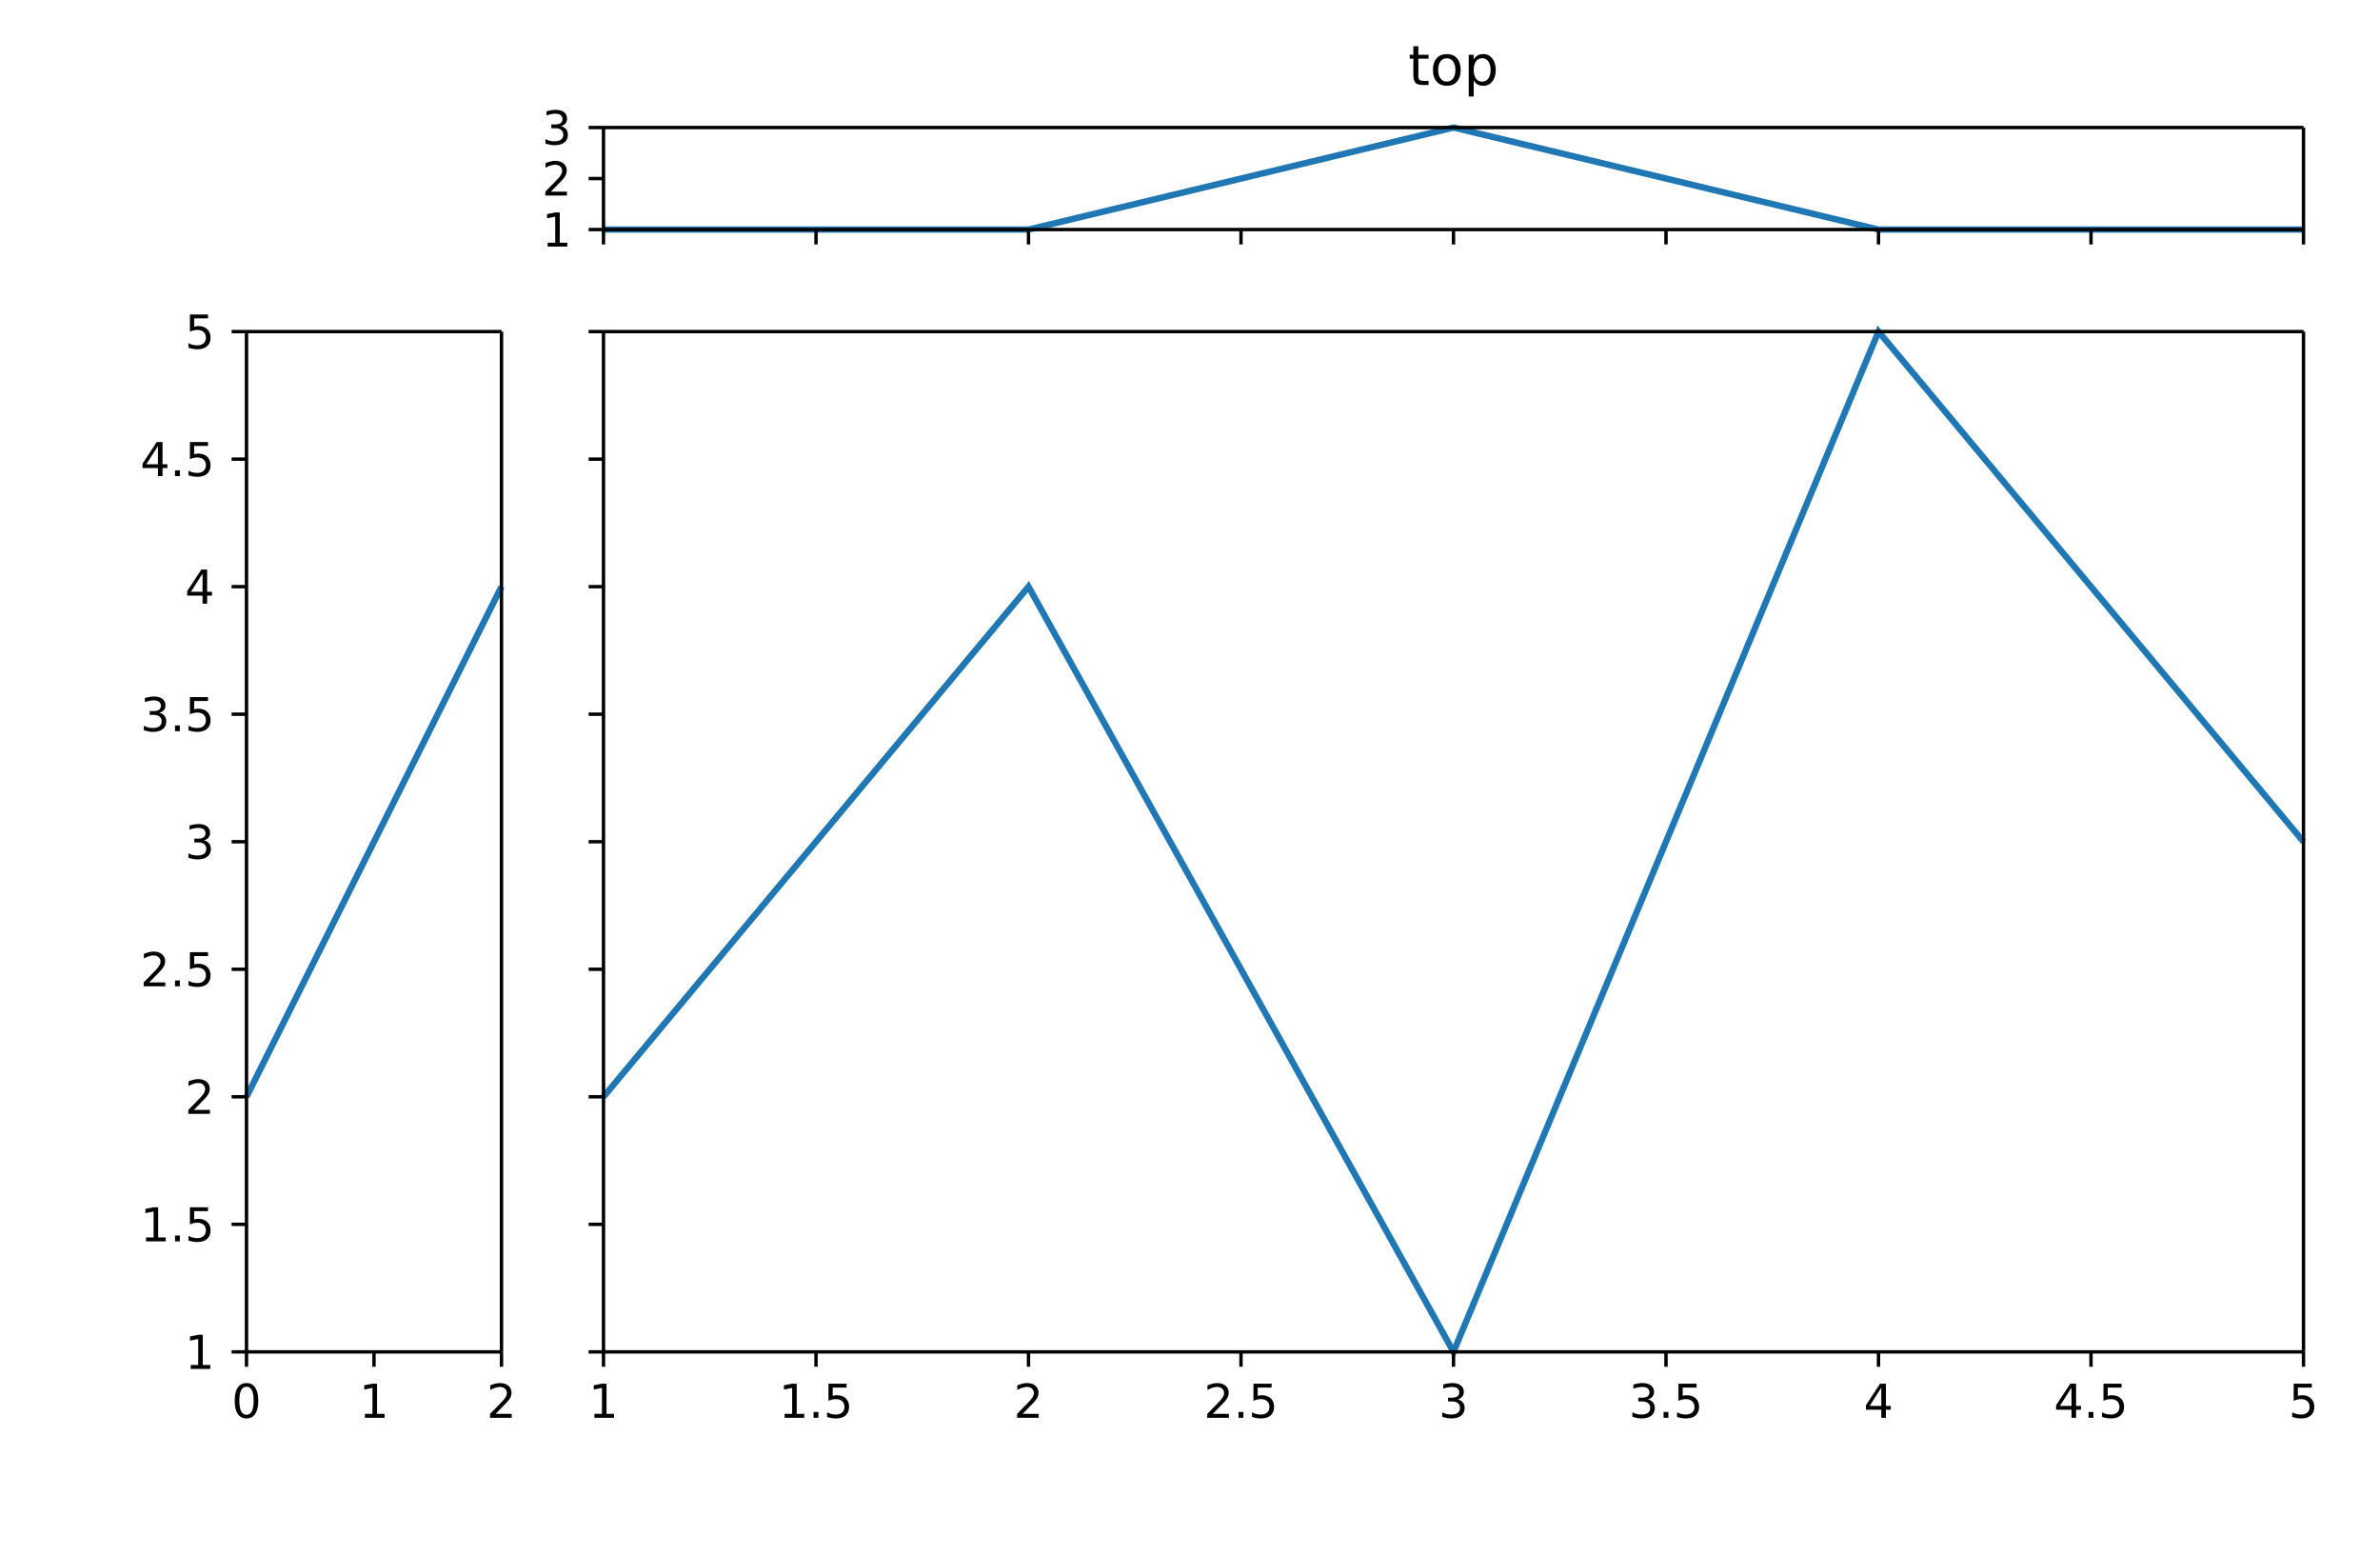
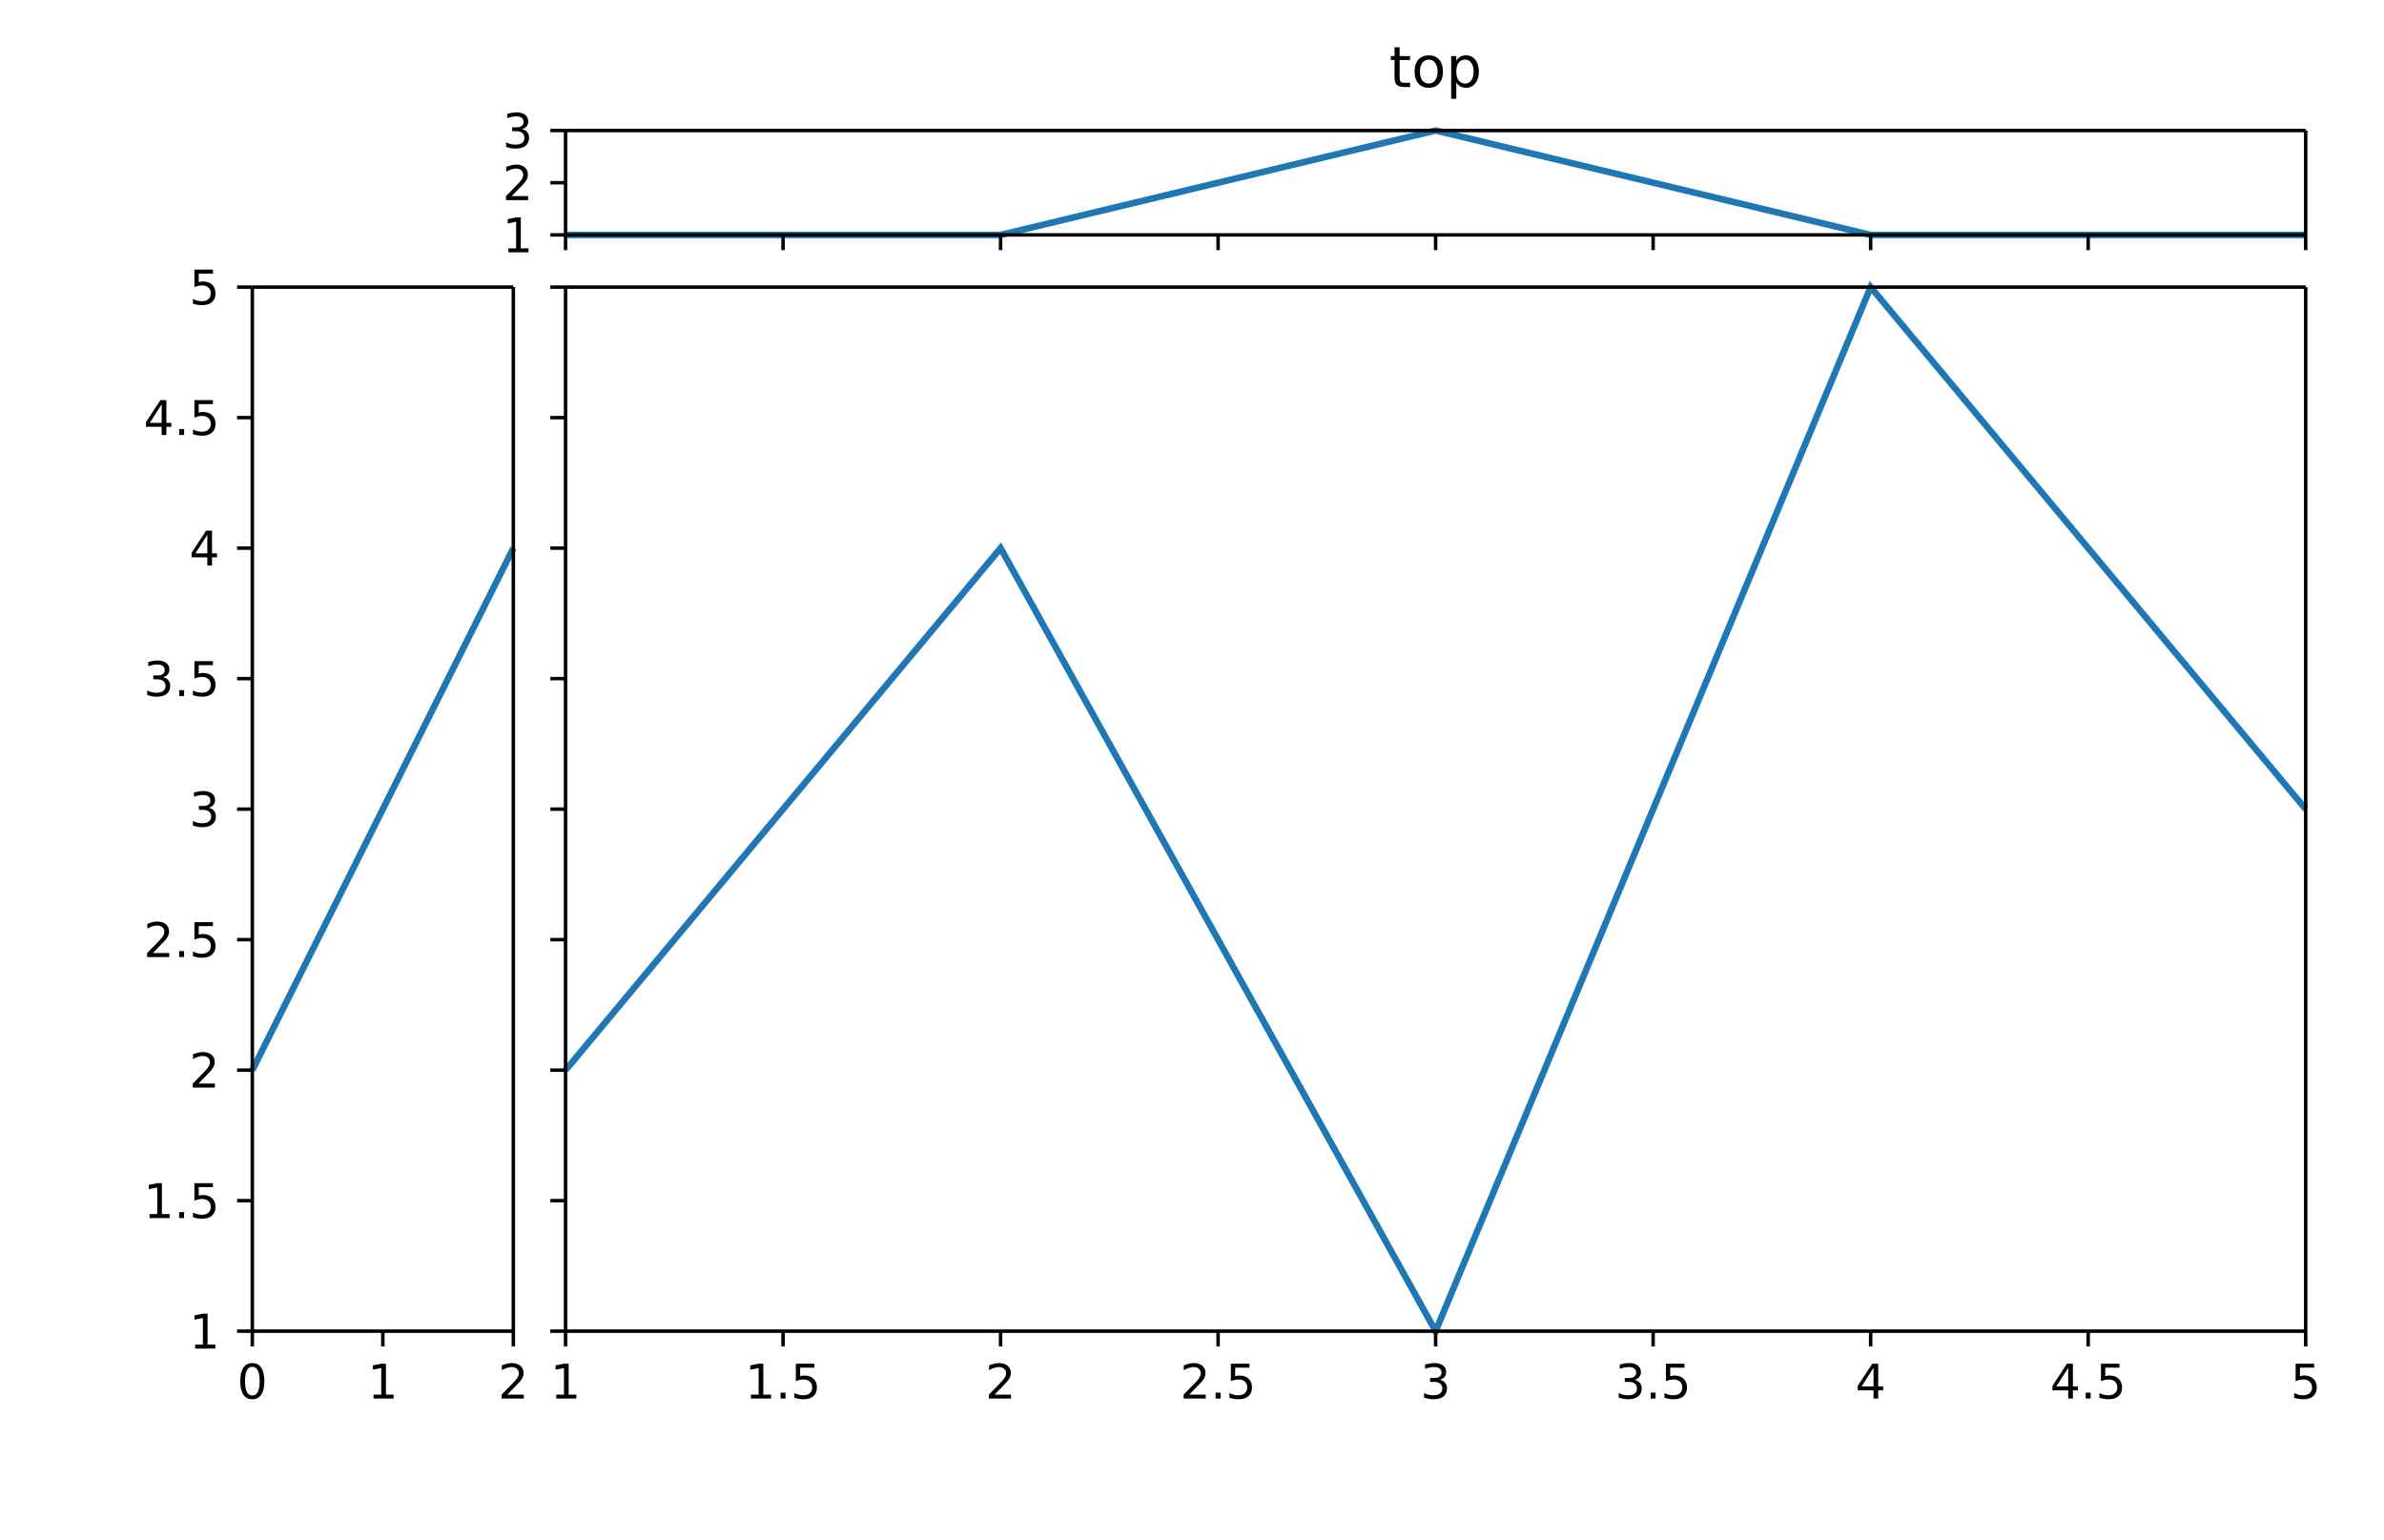
- <svg xmlns="http://www.w3.org/2000/svg" width="560" height="366" viewBox="0 0 560 366" font-family="DejaVu Sans, Bitstream Vera Sans, Verdana, Arial, sans-serif" font-size="11" style="background:#fff" data-plotlet-version="0.4.0" data-plotlet-schema="2" data-plotlet-kind="layout">
-   <g transform="translate(142.00,30.00)" data-plotlet-kind="panel" data-plotlet-title="top" data-plotlet-xscale="linear" data-plotlet-yscale="linear" data-plotlet-xlim="1.0,5.0" data-plotlet-ylim="1.0,3.0" data-plotlet-panel-bbox="130,0,430,66" data-plotlet-data-area="12,30,400,24">
+ <svg xmlns="http://www.w3.org/2000/svg" width="548" height="354" viewBox="0 0 548 354" font-family="DejaVu Sans, Bitstream Vera Sans, Verdana, Arial, sans-serif" font-size="11" style="background:#fff" data-plotlet-version="0.4.0" data-plotlet-schema="2" data-plotlet-kind="layout">
+   <g transform="translate(130.00,30.00)" data-plotlet-kind="panel" data-plotlet-title="top" data-plotlet-xscale="linear" data-plotlet-yscale="linear" data-plotlet-xlim="1.0,5.0" data-plotlet-ylim="1.0,3.0" data-plotlet-panel-bbox="124,0,424,60" data-plotlet-data-area="6,30,400,24">
    <g class="plotlet-artist" data-plotlet-type="line" data-plotlet-index="0" data-plotlet-color="#1f77b4" data-plotlet-n="5" data-plotlet-x-min="1" data-plotlet-x-max="5" data-plotlet-y-min="1" data-plotlet-y-max="3">
      <path d="M0.00,24.00L100.00,24.00L200.00,0.00L300.00,24.00L400.00,24.00" fill="none" stroke="#1f77b4" stroke-width="1.5" />
    </g>
-     <line x1="0" y1="0" x2="400.0" y2="0" stroke="#000000" stroke-width="0.8" />
-     <line x1="0" y1="24.0" x2="400.0" y2="24.0" stroke="#000000" stroke-width="0.8" />
+     <line x1="0" y1="0" x2="400" y2="0" stroke="#000000" stroke-width="0.8" />
+     <line x1="0" y1="24.0" x2="400" y2="24.0" stroke="#000000" stroke-width="0.8" />
    <line x1="0" y1="0" x2="0" y2="24.0" stroke="#000000" stroke-width="0.8" />
-     <line x1="400.0" y1="0" x2="400.0" y2="24.0" stroke="#000000" stroke-width="0.8" />
+     <line x1="400" y1="0" x2="400" y2="24.0" stroke="#000000" stroke-width="0.8" />
    <line x1="0.00" x2="0.00" y1="24.0" y2="27.5" stroke="#000000" stroke-width="0.8" />
    <line x1="50.00" x2="50.00" y1="24.0" y2="27.5" stroke="#000000" stroke-width="0.8" />
    <line x1="100.00" x2="100.00" y1="24.0" y2="27.5" stroke="#000000" stroke-width="0.8" />
    <line x1="150.00" x2="150.00" y1="24.0" y2="27.5" stroke="#000000" stroke-width="0.8" />
    <line x1="200.00" x2="200.00" y1="24.0" y2="27.5" stroke="#000000" stroke-width="0.8" />
    <line x1="250.00" x2="250.00" y1="24.0" y2="27.5" stroke="#000000" stroke-width="0.8" />
    <line x1="300.00" x2="300.00" y1="24.0" y2="27.5" stroke="#000000" stroke-width="0.8" />
    <line x1="350.00" x2="350.00" y1="24.0" y2="27.5" stroke="#000000" stroke-width="0.8" />
    <line x1="400.00" x2="400.00" y1="24.0" y2="27.5" stroke="#000000" stroke-width="0.8" />
    <line x1="0" x2="-3.5" y1="24.00" y2="24.00" stroke="#000000" stroke-width="0.8" />
    <path d="M-13.134 27.087H-11.362V20.969L-13.29 21.356V20.368L-11.373 19.981H-10.288V27.087H-8.515V28.0H-13.134Z" fill="#000" />
    <line x1="0" x2="-3.5" y1="12.00" y2="12.00" stroke="#000000" stroke-width="0.8" />
    <path d="M-12.388 15.087H-8.601V16.0H-13.693V15.087Q-13.075 14.448 -12.009 13.371Q-10.943 12.294 -10.669 11.982Q-10.148 11.397 -9.941 10.991Q-9.734 10.586 -9.734 10.194Q-9.734 9.555 -10.183 9.152Q-10.631 8.749 -11.351 8.749Q-11.861 8.749 -12.428 8.926Q-12.995 9.104 -13.639 9.463V8.368Q-12.984 8.104 -12.415 7.97Q-11.845 7.836 -11.373 7.836Q-10.126 7.836 -9.385 8.459Q-8.644 9.082 -8.644 10.124Q-8.644 10.618 -8.829 11.061Q-9.015 11.504 -9.503 12.106Q-9.638 12.262 -10.357 13.006Q-11.077 13.75 -12.388 15.087Z" fill="#000" />
    <line x1="0" x2="-3.5" y1="0.00" y2="0.00" stroke="#000000" stroke-width="0.8" />
    <path d="M-10.035 -0.324Q-9.256 -0.157 -8.819 0.369Q-8.381 0.896 -8.381 1.669Q-8.381 2.856 -9.197 3.506Q-10.014 4.156 -11.518 4.156Q-12.022 4.156 -12.557 4.056Q-13.091 3.957 -13.661 3.758V2.711Q-13.209 2.974 -12.672 3.108Q-12.135 3.243 -11.55 3.243Q-10.529 3.243 -9.995 2.84Q-9.46 2.437 -9.46 1.669Q-9.46 0.96 -9.957 0.56Q-10.454 0.16 -11.34 0.16H-12.275V-0.732H-11.297Q-10.497 -0.732 -10.073 -1.052Q-9.648 -1.371 -9.648 -1.973Q-9.648 -2.59 -10.086 -2.921Q-10.524 -3.251 -11.34 -3.251Q-11.786 -3.251 -12.296 -3.154Q-12.807 -3.058 -13.419 -2.854V-3.82Q-12.801 -3.992 -12.261 -4.078Q-11.722 -4.164 -11.244 -4.164Q-10.008 -4.164 -9.289 -3.603Q-8.569 -3.042 -8.569 -2.085Q-8.569 -1.419 -8.95 -0.96Q-9.332 -0.501 -10.035 -0.324Z" fill="#000" />
    <path d="M191.729 -19.128V-17.109H194.135V-16.202H191.729V-12.342Q191.729 -11.473 191.967 -11.225Q192.205 -10.978 192.935 -10.978H194.135V-10.0H192.935Q191.583 -10.0 191.069 -10.505Q190.555 -11.009 190.555 -12.342V-16.202H189.698V-17.109H190.555V-19.128ZM198.426 -16.291Q197.486 -16.291 196.94 -15.557Q196.395 -14.824 196.395 -13.548Q196.395 -12.272 196.937 -11.539Q197.48 -10.806 198.426 -10.806Q199.359 -10.806 199.905 -11.542Q200.451 -12.279 200.451 -13.548Q200.451 -14.812 199.905 -15.551Q199.359 -16.291 198.426 -16.291ZM198.426 -17.281Q199.949 -17.281 200.819 -16.291Q201.688 -15.3 201.688 -13.548Q201.688 -11.803 200.819 -10.809Q199.949 -9.816 198.426 -9.816Q196.896 -9.816 196.03 -10.809Q195.163 -11.803 195.163 -13.548Q195.163 -15.3 196.03 -16.291Q196.896 -17.281 198.426 -17.281ZM204.754 -11.066V-7.296H203.58V-17.109H204.754V-16.03Q205.123 -16.665 205.684 -16.973Q206.246 -17.281 207.027 -17.281Q208.322 -17.281 209.131 -16.252Q209.94 -15.224 209.94 -13.548Q209.94 -11.873 209.131 -10.844Q208.322 -9.816 207.027 -9.816Q206.246 -9.816 205.684 -10.124Q205.123 -10.432 204.754 -11.066ZM208.728 -13.548Q208.728 -14.837 208.198 -15.57Q207.668 -16.303 206.741 -16.303Q205.814 -16.303 205.284 -15.57Q204.754 -14.837 204.754 -13.548Q204.754 -12.26 205.284 -11.527Q205.814 -10.793 206.741 -10.793Q207.668 -10.793 208.198 -11.527Q208.728 -12.26 208.728 -13.548Z" fill="#000" />
  </g>
-   <g transform="translate(58.00,78.00)" data-plotlet-kind="panel" data-plotlet-title="tree" data-plotlet-xscale="linear" data-plotlet-yscale="linear" data-plotlet-xlim="0.0,2.0" data-plotlet-ylim="1.0,5.0" data-plotlet-panel-bbox="0,66,130,300" data-plotlet-data-area="58,12,60,240">
+   <g transform="translate(58.00,66.00)" data-plotlet-kind="panel" data-plotlet-title="tree" data-plotlet-xscale="linear" data-plotlet-yscale="linear" data-plotlet-xlim="0.0,2.0" data-plotlet-ylim="1.0,5.0" data-plotlet-panel-bbox="0,60,124,294" data-plotlet-data-area="58,6,60,240">
    <g class="plotlet-artist" data-plotlet-type="line" data-plotlet-index="0" data-plotlet-color="#1f77b4" data-plotlet-n="3" data-plotlet-x-min="0" data-plotlet-x-max="2" data-plotlet-y-min="2" data-plotlet-y-max="4">
      <path d="M0.00,180.00L30.00,120.00L60.00,60.00" fill="none" stroke="#1f77b4" stroke-width="1.5" />
    </g>
    <line x1="0" y1="0" x2="60.0" y2="0" stroke="#000000" stroke-width="0.8" />
    <line x1="0" y1="240.0" x2="60.0" y2="240.0" stroke="#000000" stroke-width="0.8" />
    <line x1="0" y1="0" x2="0" y2="240.0" stroke="#000000" stroke-width="0.8" />
    <line x1="60.0" y1="0" x2="60.0" y2="240.0" stroke="#000000" stroke-width="0.8" />
    <line x1="0.00" x2="0.00" y1="240.0" y2="243.5" stroke="#000000" stroke-width="0.8" />
    <path d="M-0.003 248.195Q-0.841 248.195 -1.262 249.02Q-1.684 249.844 -1.684 251.499Q-1.684 253.147 -1.262 253.972Q-0.841 254.796 -0.003 254.796Q0.841 254.796 1.262 253.972Q1.684 253.147 1.684 251.499Q1.684 249.844 1.262 249.02Q0.841 248.195 -0.003 248.195ZM-0.003 247.336Q1.345 247.336 2.057 248.402Q2.769 249.468 2.769 251.499Q2.769 253.523 2.057 254.59Q1.345 255.656 -0.003 255.656Q-1.351 255.656 -2.062 254.59Q-2.774 253.523 -2.774 251.499Q-2.774 249.468 -2.062 248.402Q-1.351 247.336 -0.003 247.336Z" fill="#000" />
    <line x1="30.00" x2="30.00" y1="240.0" y2="243.5" stroke="#000000" stroke-width="0.8" />
    <path d="M27.865 254.587H29.637V248.469L27.709 248.856V247.868L29.627 247.481H30.712V254.587H32.484V255.5H27.865Z" fill="#000" />
    <line x1="60.00" x2="60.00" y1="240.0" y2="243.5" stroke="#000000" stroke-width="0.8" />
    <path d="M58.612 254.587H62.398V255.5H57.306V254.587Q57.924 253.948 58.99 252.871Q60.056 251.794 60.33 251.482Q60.851 250.897 61.058 250.491Q61.265 250.086 61.265 249.694Q61.265 249.055 60.816 248.652Q60.368 248.249 59.648 248.249Q59.138 248.249 58.571 248.426Q58.005 248.604 57.36 248.963V247.868Q58.015 247.604 58.585 247.47Q59.154 247.336 59.627 247.336Q60.873 247.336 61.614 247.959Q62.355 248.582 62.355 249.624Q62.355 250.118 62.17 250.561Q61.985 251.004 61.496 251.606Q61.362 251.762 60.642 252.506Q59.922 253.25 58.612 254.587Z" fill="#000" />
    <line x1="0" x2="-3.5" y1="240.00" y2="240.00" stroke="#000000" stroke-width="0.8" />
    <path d="M-13.134 243.087H-11.362V236.969L-13.29 237.356V236.368L-11.373 235.981H-10.288V243.087H-8.515V244.0H-13.134Z" fill="#000" />
    <line x1="0" x2="-3.5" y1="210.00" y2="210.00" stroke="#000000" stroke-width="0.8" />
    <path d="M-23.629 213.087H-21.857V206.969L-23.785 207.356V206.368L-21.868 205.981H-20.783V213.087H-19.01V214.0H-23.629ZM-16.819 212.636H-15.686V214.0H-16.819ZM-13.312 205.981H-9.052V206.894H-12.318V208.86Q-12.082 208.779 -11.845 208.739Q-11.609 208.699 -11.373 208.699Q-10.03 208.699 -9.246 209.435Q-8.461 210.17 -8.461 211.427Q-8.461 212.722 -9.267 213.439Q-10.073 214.156 -11.539 214.156Q-12.044 214.156 -12.568 214.07Q-13.091 213.984 -13.65 213.812V212.722Q-13.167 212.985 -12.651 213.114Q-12.135 213.243 -11.561 213.243Q-10.631 213.243 -10.089 212.754Q-9.546 212.265 -9.546 211.427Q-9.546 210.589 -10.089 210.101Q-10.631 209.612 -11.561 209.612Q-11.996 209.612 -12.428 209.708Q-12.86 209.805 -13.312 210.009Z" fill="#000" />
    <line x1="0" x2="-3.5" y1="180.00" y2="180.00" stroke="#000000" stroke-width="0.8" />
    <path d="M-12.388 183.087H-8.601V184.0H-13.693V183.087Q-13.075 182.448 -12.009 181.371Q-10.943 180.294 -10.669 179.982Q-10.148 179.397 -9.941 178.991Q-9.734 178.586 -9.734 178.194Q-9.734 177.555 -10.183 177.152Q-10.631 176.749 -11.351 176.749Q-11.861 176.749 -12.428 176.926Q-12.995 177.104 -13.639 177.463V176.368Q-12.984 176.104 -12.415 175.97Q-11.845 175.836 -11.373 175.836Q-10.126 175.836 -9.385 176.459Q-8.644 177.082 -8.644 178.124Q-8.644 178.618 -8.829 179.061Q-9.015 179.504 -9.503 180.106Q-9.638 180.262 -10.357 181.006Q-11.077 181.75 -12.388 183.087Z" fill="#000" />
    <line x1="0" x2="-3.5" y1="150.00" y2="150.00" stroke="#000000" stroke-width="0.8" />
    <path d="M-22.883 153.087H-19.096V154.0H-24.188V153.087Q-23.57 152.448 -22.504 151.371Q-21.438 150.294 -21.164 149.982Q-20.643 149.397 -20.436 148.991Q-20.229 148.586 -20.229 148.194Q-20.229 147.555 -20.678 147.152Q-21.126 146.749 -21.846 146.749Q-22.356 146.749 -22.923 146.926Q-23.49 147.104 -24.134 147.463V146.368Q-23.479 146.104 -22.91 145.97Q-22.34 145.836 -21.868 145.836Q-20.622 145.836 -19.88 146.459Q-19.139 147.082 -19.139 148.124Q-19.139 148.618 -19.324 149.061Q-19.51 149.504 -19.999 150.106Q-20.133 150.262 -20.853 151.006Q-21.572 151.75 -22.883 153.087ZM-16.819 152.636H-15.686V154.0H-16.819ZM-13.312 145.981H-9.052V146.894H-12.318V148.86Q-12.082 148.779 -11.845 148.739Q-11.609 148.699 -11.373 148.699Q-10.03 148.699 -9.246 149.435Q-8.461 150.17 -8.461 151.427Q-8.461 152.722 -9.267 153.439Q-10.073 154.156 -11.539 154.156Q-12.044 154.156 -12.568 154.07Q-13.091 153.984 -13.65 153.812V152.722Q-13.167 152.985 -12.651 153.114Q-12.135 153.243 -11.561 153.243Q-10.631 153.243 -10.089 152.754Q-9.546 152.265 -9.546 151.427Q-9.546 150.589 -10.089 150.101Q-10.631 149.612 -11.561 149.612Q-11.996 149.612 -12.428 149.708Q-12.86 149.805 -13.312 150.009Z" fill="#000" />
    <line x1="0" x2="-3.5" y1="120.00" y2="120.00" stroke="#000000" stroke-width="0.8" />
    <path d="M-10.035 119.676Q-9.256 119.843 -8.819 120.369Q-8.381 120.896 -8.381 121.669Q-8.381 122.856 -9.197 123.506Q-10.014 124.156 -11.518 124.156Q-12.022 124.156 -12.557 124.056Q-13.091 123.957 -13.661 123.758V122.711Q-13.209 122.974 -12.672 123.108Q-12.135 123.243 -11.55 123.243Q-10.529 123.243 -9.995 122.84Q-9.46 122.437 -9.46 121.669Q-9.46 120.96 -9.957 120.56Q-10.454 120.16 -11.34 120.16H-12.275V119.268H-11.297Q-10.497 119.268 -10.073 118.948Q-9.648 118.629 -9.648 118.027Q-9.648 117.41 -10.086 117.079Q-10.524 116.749 -11.34 116.749Q-11.786 116.749 -12.296 116.846Q-12.807 116.942 -13.419 117.146V116.18Q-12.801 116.008 -12.261 115.922Q-11.722 115.836 -11.244 115.836Q-10.008 115.836 -9.289 116.397Q-8.569 116.958 -8.569 117.915Q-8.569 118.581 -8.95 119.04Q-9.332 119.499 -10.035 119.676Z" fill="#000" />
    <line x1="0" x2="-3.5" y1="90.00" y2="90.00" stroke="#000000" stroke-width="0.8" />
    <path d="M-20.53 89.676Q-19.751 89.843 -19.314 90.369Q-18.876 90.896 -18.876 91.669Q-18.876 92.856 -19.692 93.506Q-20.509 94.156 -22.013 94.156Q-22.518 94.156 -23.052 94.056Q-23.586 93.957 -24.156 93.758V92.711Q-23.705 92.974 -23.167 93.108Q-22.63 93.243 -22.045 93.243Q-21.024 93.243 -20.49 92.84Q-19.956 92.437 -19.956 91.669Q-19.956 90.96 -20.452 90.56Q-20.949 90.16 -21.835 90.16H-22.77V89.268H-21.792Q-20.992 89.268 -20.568 88.948Q-20.144 88.629 -20.144 88.027Q-20.144 87.41 -20.581 87.079Q-21.019 86.749 -21.835 86.749Q-22.281 86.749 -22.792 86.846Q-23.302 86.942 -23.914 87.146V86.18Q-23.296 86.008 -22.757 85.922Q-22.217 85.836 -21.739 85.836Q-20.503 85.836 -19.784 86.397Q-19.064 86.958 -19.064 87.915Q-19.064 88.581 -19.445 89.04Q-19.827 89.499 -20.53 89.676ZM-16.819 92.636H-15.686V94.0H-16.819ZM-13.312 85.981H-9.052V86.894H-12.318V88.86Q-12.082 88.779 -11.845 88.739Q-11.609 88.699 -11.373 88.699Q-10.03 88.699 -9.246 89.435Q-8.461 90.17 -8.461 91.427Q-8.461 92.722 -9.267 93.439Q-10.073 94.156 -11.539 94.156Q-12.044 94.156 -12.568 94.07Q-13.091 93.984 -13.65 93.812V92.722Q-13.167 92.985 -12.651 93.114Q-12.135 93.243 -11.561 93.243Q-10.631 93.243 -10.089 92.754Q-9.546 92.265 -9.546 91.427Q-9.546 90.589 -10.089 90.101Q-10.631 89.612 -11.561 89.612Q-11.996 89.612 -12.428 89.708Q-12.86 89.805 -13.312 90.009Z" fill="#000" />
    <line x1="0" x2="-3.5" y1="60.00" y2="60.00" stroke="#000000" stroke-width="0.8" />
    <path d="M-10.341 56.926 -13.081 61.207H-10.341ZM-10.626 55.981H-9.262V61.207H-8.118V62.109H-9.262V64.0H-10.341V62.109H-13.961V61.062Z" fill="#000" />
    <line x1="0" x2="-3.5" y1="30.00" y2="30.00" stroke="#000000" stroke-width="0.8" />
    <path d="M-20.836 26.926 -23.576 31.207H-20.836ZM-21.121 25.981H-19.757V31.207H-18.613V32.109H-19.757V34.0H-20.836V32.109H-24.457V31.062ZM-16.819 32.636H-15.686V34.0H-16.819ZM-13.312 25.981H-9.052V26.894H-12.318V28.86Q-12.082 28.779 -11.845 28.739Q-11.609 28.699 -11.373 28.699Q-10.03 28.699 -9.246 29.435Q-8.461 30.17 -8.461 31.427Q-8.461 32.722 -9.267 33.439Q-10.073 34.156 -11.539 34.156Q-12.044 34.156 -12.568 34.07Q-13.091 33.984 -13.65 33.812V32.722Q-13.167 32.985 -12.651 33.114Q-12.135 33.243 -11.561 33.243Q-10.631 33.243 -10.089 32.754Q-9.546 32.265 -9.546 31.427Q-9.546 30.589 -10.089 30.101Q-10.631 29.612 -11.561 29.612Q-11.996 29.612 -12.428 29.708Q-12.86 29.805 -13.312 30.009Z" fill="#000" />
    <line x1="0" x2="-3.5" y1="0.00" y2="0.00" stroke="#000000" stroke-width="0.8" />
    <path d="M-13.312 -4.019H-9.052V-3.106H-12.318V-1.14Q-12.082 -1.221 -11.845 -1.261Q-11.609 -1.301 -11.373 -1.301Q-10.03 -1.301 -9.246 -0.565Q-8.461 0.17 -8.461 1.427Q-8.461 2.722 -9.267 3.439Q-10.073 4.156 -11.539 4.156Q-12.044 4.156 -12.568 4.07Q-13.091 3.984 -13.65 3.812V2.722Q-13.167 2.985 -12.651 3.114Q-12.135 3.243 -11.561 3.243Q-10.631 3.243 -10.089 2.754Q-9.546 2.265 -9.546 1.427Q-9.546 0.589 -10.089 0.101Q-10.631 -0.388 -11.561 -0.388Q-11.996 -0.388 -12.428 -0.292Q-12.86 -0.195 -13.312 0.009Z" fill="#000" />
  </g>
-   <g transform="translate(142.00,78.00)" data-plotlet-kind="panel" data-plotlet-title="main" data-plotlet-xscale="linear" data-plotlet-yscale="linear" data-plotlet-xlim="1.0,5.0" data-plotlet-ylim="1.0,5.0" data-plotlet-panel-bbox="130,66,430,300" data-plotlet-data-area="12,12,400,240">
+   <g transform="translate(130.00,66.00)" data-plotlet-kind="panel" data-plotlet-title="main" data-plotlet-xscale="linear" data-plotlet-yscale="linear" data-plotlet-xlim="1.0,5.0" data-plotlet-ylim="1.0,5.0" data-plotlet-panel-bbox="124,60,424,294" data-plotlet-data-area="6,6,400,240">
    <g class="plotlet-artist" data-plotlet-type="line" data-plotlet-index="0" data-plotlet-color="#1f77b4" data-plotlet-n="5" data-plotlet-x-min="1" data-plotlet-x-max="5" data-plotlet-y-min="1" data-plotlet-y-max="5">
      <path d="M0.00,180.00L100.00,60.00L200.00,240.00L300.00,0.00L400.00,120.00" fill="none" stroke="#1f77b4" stroke-width="1.5" />
    </g>
-     <line x1="0" y1="0" x2="400.0" y2="0" stroke="#000000" stroke-width="0.8" />
-     <line x1="0" y1="240.0" x2="400.0" y2="240.0" stroke="#000000" stroke-width="0.8" />
+     <line x1="0" y1="0" x2="400" y2="0" stroke="#000000" stroke-width="0.8" />
+     <line x1="0" y1="240.0" x2="400" y2="240.0" stroke="#000000" stroke-width="0.8" />
    <line x1="0" y1="0" x2="0" y2="240.0" stroke="#000000" stroke-width="0.8" />
-     <line x1="400.0" y1="0" x2="400.0" y2="240.0" stroke="#000000" stroke-width="0.8" />
+     <line x1="400" y1="0" x2="400" y2="240.0" stroke="#000000" stroke-width="0.8" />
    <line x1="0.00" x2="0.00" y1="240.0" y2="243.5" stroke="#000000" stroke-width="0.8" />
    <path d="M-2.135 254.587H-0.363V248.469L-2.291 248.856V247.868L-0.373 247.481H0.712V254.587H2.484V255.5H-2.135Z" fill="#000" />
    <line x1="50.00" x2="50.00" y1="240.0" y2="243.5" stroke="#000000" stroke-width="0.8" />
    <path d="M42.617 254.587H44.39V248.469L42.462 248.856V247.868L44.379 247.481H45.464V254.587H47.237V255.5H42.617ZM49.428 254.136H50.561V255.5H49.428ZM52.935 247.481H57.195V248.394H53.929V250.36Q54.165 250.279 54.402 250.239Q54.638 250.199 54.874 250.199Q56.217 250.199 57.001 250.935Q57.785 251.67 57.785 252.927Q57.785 254.222 56.98 254.939Q56.174 255.656 54.708 255.656Q54.203 255.656 53.679 255.57Q53.156 255.484 52.597 255.312V254.222Q53.08 254.485 53.596 254.614Q54.112 254.743 54.686 254.743Q55.615 254.743 56.158 254.254Q56.7 253.765 56.7 252.927Q56.7 252.089 56.158 251.601Q55.615 251.112 54.686 251.112Q54.251 251.112 53.819 251.208Q53.386 251.305 52.935 251.509Z" fill="#000" />
    <line x1="100.00" x2="100.00" y1="240.0" y2="243.5" stroke="#000000" stroke-width="0.8" />
    <path d="M98.612 254.587H102.398V255.5H97.306V254.587Q97.924 253.948 98.99 252.871Q100.056 251.794 100.33 251.482Q100.851 250.897 101.058 250.491Q101.265 250.086 101.265 249.694Q101.265 249.055 100.816 248.652Q100.368 248.249 99.648 248.249Q99.138 248.249 98.571 248.426Q98.005 248.604 97.36 248.963V247.868Q98.015 247.604 98.585 247.47Q99.154 247.336 99.627 247.336Q100.873 247.336 101.614 247.959Q102.355 248.582 102.355 249.624Q102.355 250.118 102.17 250.561Q101.985 251.004 101.496 251.606Q101.362 251.762 100.642 252.506Q99.922 253.25 98.612 254.587Z" fill="#000" />
    <line x1="150.00" x2="150.00" y1="240.0" y2="243.5" stroke="#000000" stroke-width="0.8" />
    <path d="M143.364 254.587H147.151V255.5H142.059V254.587Q142.677 253.948 143.743 252.871Q144.809 251.794 145.083 251.482Q145.604 250.897 145.811 250.491Q146.017 250.086 146.017 249.694Q146.017 249.055 145.569 248.652Q145.12 248.249 144.401 248.249Q143.89 248.249 143.324 248.426Q142.757 248.604 142.113 248.963V247.868Q142.768 247.604 143.337 247.47Q143.906 247.336 144.379 247.336Q145.625 247.336 146.366 247.959Q147.108 248.582 147.108 249.624Q147.108 250.118 146.922 250.561Q146.737 251.004 146.248 251.606Q146.114 251.762 145.394 252.506Q144.675 253.25 143.364 254.587ZM149.428 254.136H150.561V255.5H149.428ZM152.935 247.481H157.195V248.394H153.929V250.36Q154.165 250.279 154.402 250.239Q154.638 250.199 154.874 250.199Q156.217 250.199 157.001 250.935Q157.785 251.67 157.785 252.927Q157.785 254.222 156.98 254.939Q156.174 255.656 154.708 255.656Q154.203 255.656 153.679 255.57Q153.156 255.484 152.597 255.312V254.222Q153.08 254.485 153.596 254.614Q154.112 254.743 154.686 254.743Q155.615 254.743 156.158 254.254Q156.7 253.765 156.7 252.927Q156.7 252.089 156.158 251.601Q155.615 251.112 154.686 251.112Q154.251 251.112 153.819 251.208Q153.386 251.305 152.935 251.509Z" fill="#000" />
    <line x1="200.00" x2="200.00" y1="240.0" y2="243.5" stroke="#000000" stroke-width="0.8" />
    <path d="M200.964 251.176Q201.743 251.343 202.181 251.869Q202.618 252.396 202.618 253.169Q202.618 254.356 201.802 255.006Q200.986 255.656 199.482 255.656Q198.977 255.656 198.442 255.556Q197.908 255.457 197.339 255.258V254.211Q197.79 254.474 198.327 254.608Q198.864 254.743 199.449 254.743Q200.47 254.743 201.004 254.34Q201.539 253.937 201.539 253.169Q201.539 252.46 201.042 252.06Q200.545 251.66 199.659 251.66H198.724V250.768H199.702Q200.502 250.768 200.927 250.448Q201.351 250.129 201.351 249.527Q201.351 248.91 200.913 248.579Q200.475 248.249 199.659 248.249Q199.213 248.249 198.703 248.346Q198.193 248.442 197.58 248.646V247.68Q198.198 247.508 198.738 247.422Q199.278 247.336 199.756 247.336Q200.991 247.336 201.711 247.897Q202.43 248.458 202.43 249.415Q202.43 250.081 202.049 250.54Q201.668 250.999 200.964 251.176Z" fill="#000" />
    <line x1="250.00" x2="250.00" y1="240.0" y2="243.5" stroke="#000000" stroke-width="0.8" />
    <path d="M245.717 251.176Q246.495 251.343 246.933 251.869Q247.371 252.396 247.371 253.169Q247.371 254.356 246.554 255.006Q245.738 255.656 244.234 255.656Q243.729 255.656 243.195 255.556Q242.66 255.457 242.091 255.258V254.211Q242.542 254.474 243.079 254.608Q243.616 254.743 244.202 254.743Q245.222 254.743 245.757 254.34Q246.291 253.937 246.291 253.169Q246.291 252.46 245.794 252.06Q245.298 251.66 244.411 251.66H243.477V250.768H244.454Q245.255 250.768 245.679 250.448Q246.103 250.129 246.103 249.527Q246.103 248.91 245.666 248.579Q245.228 248.249 244.411 248.249Q243.966 248.249 243.455 248.346Q242.945 248.442 242.333 248.646V247.68Q242.95 247.508 243.49 247.422Q244.03 247.336 244.508 247.336Q245.743 247.336 246.463 247.897Q247.183 248.458 247.183 249.415Q247.183 250.081 246.802 250.54Q246.42 250.999 245.717 251.176ZM249.428 254.136H250.561V255.5H249.428ZM252.935 247.481H257.195V248.394H253.929V250.36Q254.165 250.279 254.402 250.239Q254.638 250.199 254.874 250.199Q256.217 250.199 257.001 250.935Q257.785 251.67 257.785 252.927Q257.785 254.222 256.98 254.939Q256.174 255.656 254.708 255.656Q254.203 255.656 253.679 255.57Q253.156 255.484 252.597 255.312V254.222Q253.08 254.485 253.596 254.614Q254.112 254.743 254.686 254.743Q255.615 254.743 256.158 254.254Q256.7 253.765 256.7 252.927Q256.7 252.089 256.158 251.601Q255.615 251.112 254.686 251.112Q254.251 251.112 253.819 251.208Q253.386 251.305 252.935 251.509Z" fill="#000" />
    <line x1="300.00" x2="300.00" y1="240.0" y2="243.5" stroke="#000000" stroke-width="0.8" />
    <path d="M300.658 248.426 297.919 252.707H300.658ZM300.373 247.481H301.738V252.707H302.882V253.609H301.738V255.5H300.658V253.609H297.038V252.562Z" fill="#000" />
    <line x1="350.00" x2="350.00" y1="240.0" y2="243.5" stroke="#000000" stroke-width="0.8" />
    <path d="M345.41 248.426 342.671 252.707H345.41ZM345.126 247.481H346.49V252.707H347.634V253.609H346.49V255.5H345.41V253.609H341.79V252.562ZM349.428 254.136H350.561V255.5H349.428ZM352.935 247.481H357.195V248.394H353.929V250.36Q354.165 250.279 354.402 250.239Q354.638 250.199 354.874 250.199Q356.217 250.199 357.001 250.935Q357.785 251.67 357.785 252.927Q357.785 254.222 356.98 254.939Q356.174 255.656 354.708 255.656Q354.203 255.656 353.679 255.57Q353.156 255.484 352.597 255.312V254.222Q353.08 254.485 353.596 254.614Q354.112 254.743 354.686 254.743Q355.615 254.743 356.158 254.254Q356.7 253.765 356.7 252.927Q356.7 252.089 356.158 251.601Q355.615 251.112 354.686 251.112Q354.251 251.112 353.819 251.208Q353.386 251.305 352.935 251.509Z" fill="#000" />
    <line x1="400.00" x2="400.00" y1="240.0" y2="243.5" stroke="#000000" stroke-width="0.8" />
    <path d="M397.688 247.481H401.947V248.394H398.681V250.36Q398.918 250.279 399.154 250.239Q399.39 250.199 399.627 250.199Q400.969 250.199 401.754 250.935Q402.538 251.67 402.538 252.927Q402.538 254.222 401.732 254.939Q400.927 255.656 399.46 255.656Q398.955 255.656 398.432 255.57Q397.908 255.484 397.349 255.312V254.222Q397.833 254.485 398.348 254.614Q398.864 254.743 399.439 254.743Q400.368 254.743 400.91 254.254Q401.453 253.765 401.453 252.927Q401.453 252.089 400.91 251.601Q400.368 251.112 399.439 251.112Q399.004 251.112 398.571 251.208Q398.139 251.305 397.688 251.509Z" fill="#000" />
    <line x1="0" x2="-3.5" y1="240.00" y2="240.00" stroke="#000000" stroke-width="0.8" />
    <line x1="0" x2="-3.5" y1="210.00" y2="210.00" stroke="#000000" stroke-width="0.8" />
    <line x1="0" x2="-3.5" y1="180.00" y2="180.00" stroke="#000000" stroke-width="0.8" />
    <line x1="0" x2="-3.5" y1="150.00" y2="150.00" stroke="#000000" stroke-width="0.8" />
    <line x1="0" x2="-3.5" y1="120.00" y2="120.00" stroke="#000000" stroke-width="0.8" />
    <line x1="0" x2="-3.5" y1="90.00" y2="90.00" stroke="#000000" stroke-width="0.8" />
    <line x1="0" x2="-3.5" y1="60.00" y2="60.00" stroke="#000000" stroke-width="0.8" />
    <line x1="0" x2="-3.5" y1="30.00" y2="30.00" stroke="#000000" stroke-width="0.8" />
    <line x1="0" x2="-3.5" y1="0.00" y2="0.00" stroke="#000000" stroke-width="0.8" />
  </g>
</svg>
